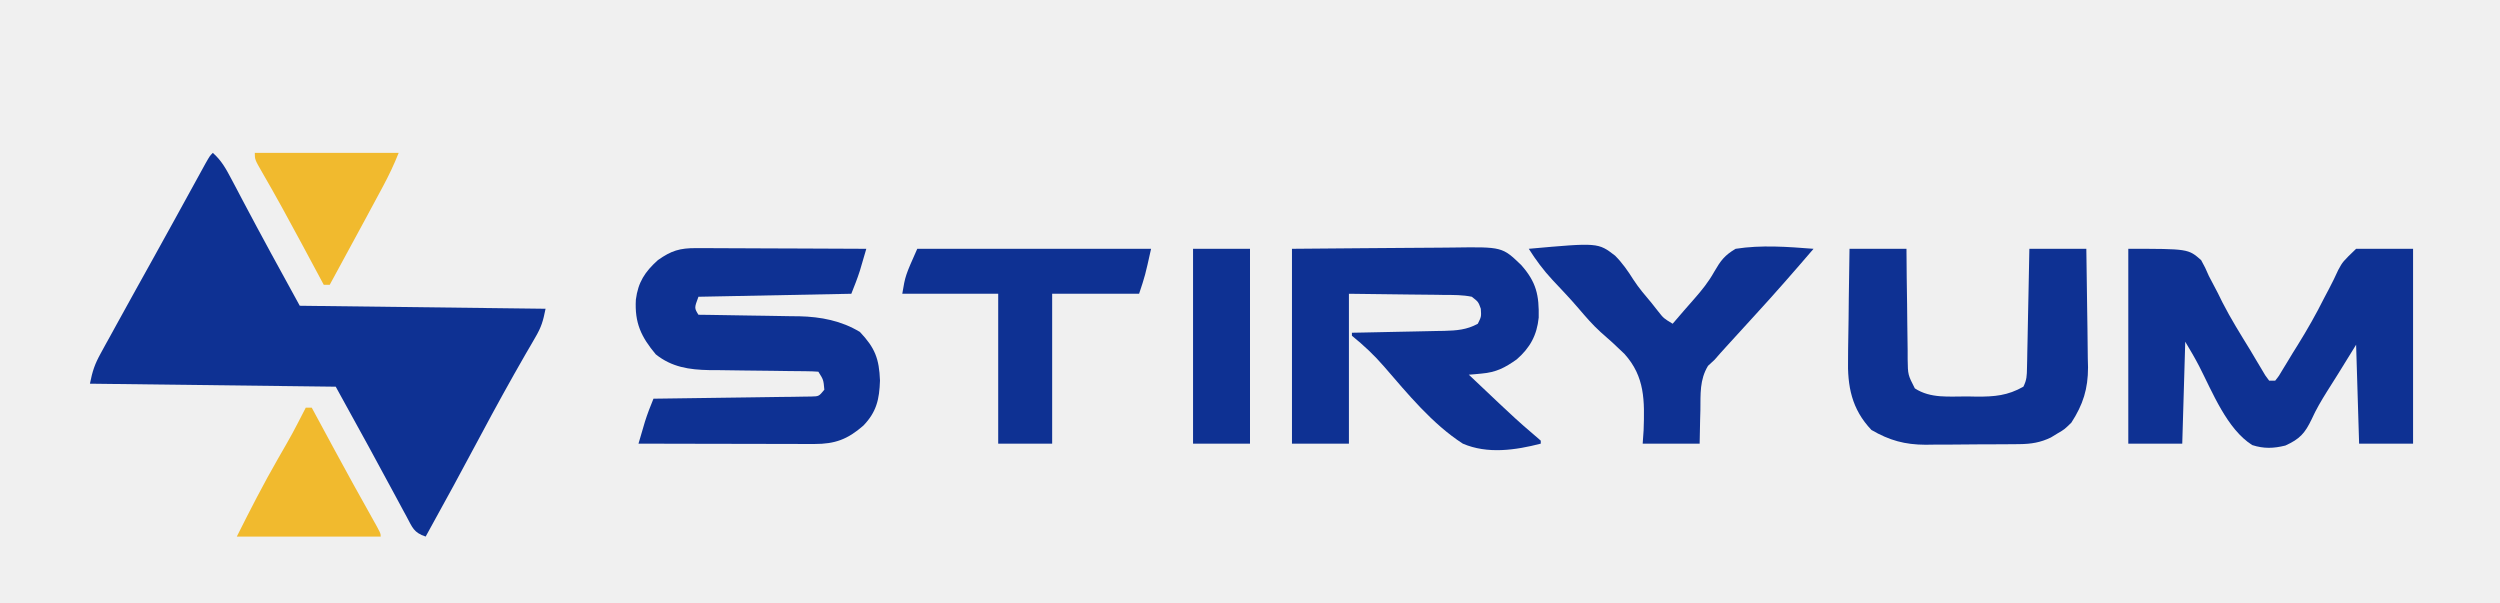
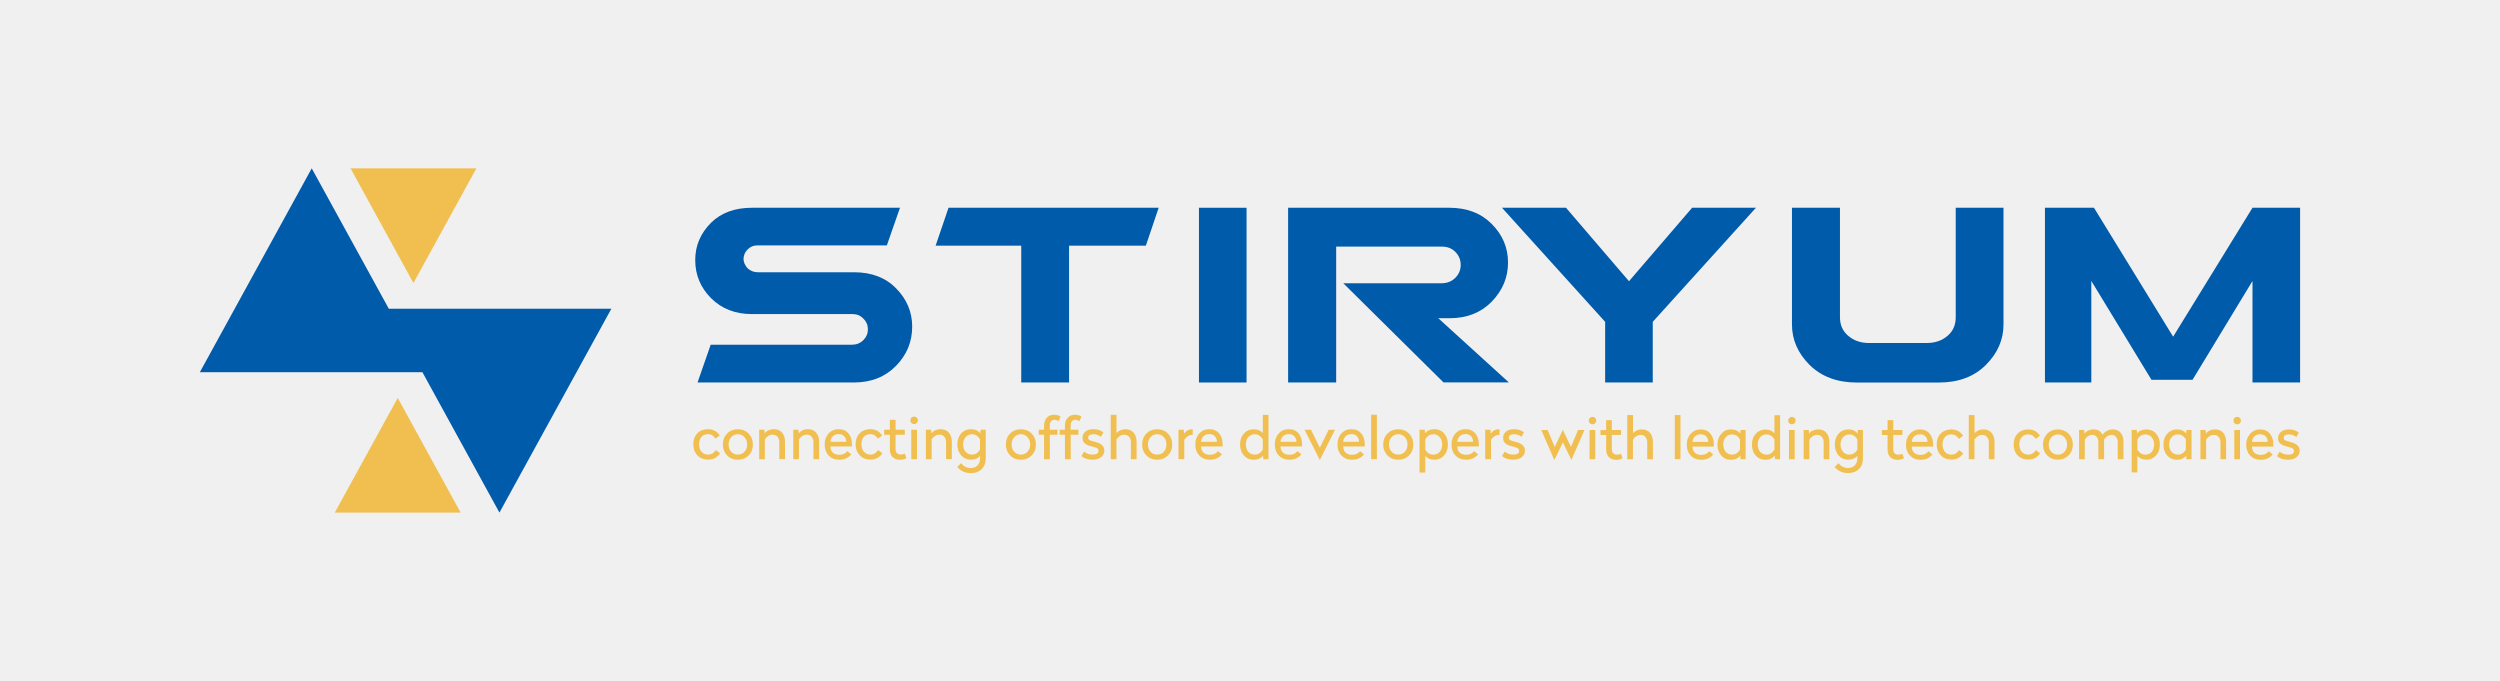
- <svg xmlns="http://www.w3.org/2000/svg" version="1.1" width="834" height="201">
-   <path d="M0 0 C2.877 2.527 4.411 5.344 6.188 8.715 C7.114 10.46 7.114 10.46 8.059 12.24 C8.706 13.473 9.353 14.705 10 15.938 C16.211 27.697 22.589 39.343 29 51 C56.06 51.33 83.12 51.66 111 52 C110.169 56.155 109.611 58.072 107.586 61.535 C107.08 62.413 106.574 63.29 106.052 64.194 C105.222 65.614 105.222 65.614 104.375 67.062 C99.219 76.024 94.231 85.061 89.375 94.188 C83.344 105.511 77.219 116.778 71 128 C66.961 126.654 66.597 124.971 64.594 121.262 C64.269 120.667 63.944 120.072 63.609 119.459 C62.564 117.54 61.532 115.614 60.5 113.688 C59.837 112.464 59.173 111.24 58.508 110.018 C56.334 106.014 54.167 102.007 52 98 C46.555 88.1 46.555 88.1 41 78 C13.94 77.67 -13.12 77.34 -41 77 C-40.154 72.771 -39.413 70.534 -37.41 66.895 C-36.613 65.434 -36.613 65.434 -35.8 63.945 C-35.226 62.911 -34.653 61.877 -34.062 60.812 C-33.471 59.733 -32.879 58.654 -32.269 57.542 C-30.52 54.357 -28.762 51.178 -27 48 C-26.559 47.203 -26.119 46.407 -25.665 45.586 C-23.727 42.082 -21.78 38.582 -19.828 35.086 C-17.49 30.891 -15.173 26.685 -12.859 22.477 C-12.123 21.139 -11.388 19.801 -10.652 18.464 C-9.547 16.456 -8.443 14.448 -7.341 12.439 C-6.311 10.561 -5.279 8.685 -4.246 6.809 C-3.645 5.713 -3.043 4.618 -2.424 3.49 C-1 1 -1 1 0 0 Z " fill="#0E3193" transform="translate(71,51)" />
-   <path d="M0 0 C20 0 20 0 24.305 3.785 C25.671 6.302 25.671 6.302 26.875 9.062 C27.877 10.975 28.881 12.886 29.887 14.797 C30.383 15.804 30.88 16.812 31.392 17.85 C34.197 23.345 37.463 28.557 40.688 33.812 C41.589 35.333 41.589 35.333 42.509 36.885 C43.067 37.816 43.625 38.748 44.199 39.707 C44.693 40.537 45.186 41.367 45.694 42.222 C46.125 42.809 46.556 43.395 47 44 C47.66 44 48.32 44 49 44 C50.292 42.374 50.292 42.374 51.547 40.215 C52.054 39.384 52.562 38.554 53.084 37.698 C53.634 36.787 54.184 35.876 54.75 34.938 C55.329 34.01 55.909 33.083 56.505 32.128 C59.679 27.013 62.615 21.871 65.305 16.484 C65.861 15.433 66.417 14.381 66.989 13.297 C68.057 11.267 69.068 9.206 70.011 7.115 C71.539 4.293 71.539 4.293 76 0 C82.27 0 88.54 0 95 0 C95 21.45 95 42.9 95 65 C89.06 65 83.12 65 77 65 C76.67 54.11 76.34 43.22 76 32 C73.999 35.238 71.999 38.476 69.938 41.812 C68.723 43.74 67.508 45.667 66.293 47.594 C64.406 50.621 62.638 53.59 61.176 56.844 C58.911 61.558 57.212 63.451 52.398 65.633 C48.472 66.609 45.22 66.731 41.348 65.481 C32.915 60.16 28.05 47.753 23.631 39.138 C22.192 36.369 20.606 33.676 19 31 C18.67 42.22 18.34 53.44 18 65 C12.06 65 6.12 65 0 65 C0 43.55 0 22.1 0 0 Z " fill="#0E3193" transform="translate(710,83)" />
-   <path d="M0 0 C1.892 0 1.892 0 3.821 0 C5.192 0.011 6.563 0.021 7.935 0.032 C9.341 0.035 10.748 0.038 12.155 0.04 C15.851 0.048 19.546 0.068 23.242 0.09 C27.016 0.11 30.79 0.119 34.563 0.129 C41.963 0.151 49.363 0.185 56.763 0.227 C56.307 1.79 55.848 3.353 55.388 4.915 C55.005 6.22 55.005 6.22 54.614 7.551 C53.787 10.152 52.776 12.693 51.763 15.227 C26.518 15.722 26.518 15.722 0.763 16.227 C-0.635 19.974 -0.635 19.974 0.763 22.227 C1.952 22.242 3.142 22.256 4.368 22.271 C8.822 22.33 13.276 22.407 17.73 22.49 C19.651 22.523 21.571 22.551 23.491 22.573 C26.267 22.607 29.042 22.66 31.817 22.715 C33.085 22.725 33.085 22.725 34.379 22.735 C41.57 22.908 48.432 24.2 54.638 27.977 C59.659 33.293 61.044 36.87 61.325 44.165 C61.126 50.432 60.168 54.679 55.763 59.227 C50.53 63.784 46.343 65.354 39.455 65.341 C38.154 65.341 36.853 65.34 35.513 65.34 C34.092 65.335 32.671 65.33 31.251 65.325 C29.798 65.323 28.345 65.321 26.892 65.32 C23.07 65.317 19.247 65.307 15.425 65.296 C11.524 65.285 7.623 65.281 3.722 65.276 C-3.931 65.265 -11.584 65.248 -19.237 65.227 C-18.782 63.664 -18.323 62.101 -17.862 60.54 C-17.607 59.669 -17.352 58.799 -17.089 57.903 C-16.256 55.285 -15.289 52.764 -14.237 50.227 C-13.21 50.215 -13.21 50.215 -12.163 50.203 C-5.058 50.117 2.047 50.017 9.151 49.91 C11.805 49.871 14.459 49.836 17.113 49.805 C20.921 49.76 24.729 49.702 28.536 49.641 C29.729 49.63 30.922 49.618 32.15 49.606 C33.251 49.586 34.352 49.566 35.487 49.546 C36.459 49.533 37.432 49.519 38.434 49.506 C40.954 49.447 40.954 49.447 42.763 47.227 C42.473 43.92 42.473 43.92 40.763 41.227 C39.424 41.121 38.08 41.081 36.737 41.069 C35.455 41.054 35.455 41.054 34.146 41.038 C33.214 41.031 32.282 41.024 31.321 41.016 C29.356 40.988 27.39 40.959 25.425 40.93 C22.32 40.889 19.215 40.852 16.11 40.826 C13.118 40.798 10.126 40.752 7.134 40.704 C6.216 40.7 5.298 40.697 4.352 40.694 C-2.283 40.568 -8.133 39.715 -13.479 35.43 C-18.368 29.583 -20.553 24.925 -20.112 17.165 C-19.352 11.34 -17.096 7.9 -12.737 3.977 C-8.28 0.857 -5.509 -0.022 0 0 Z " fill="#0E3193" transform="translate(232.2373,82.77295)" />
-   <path d="M0 0 C16.4 -0.16 16.4 -0.16 23.426 -0.195 C28.208 -0.219 32.989 -0.247 37.771 -0.302 C41.629 -0.345 45.487 -0.369 49.345 -0.38 C50.812 -0.387 52.279 -0.401 53.746 -0.423 C70.158 -0.656 70.158 -0.656 76.506 5.448 C81.549 11.164 82.458 15.488 82.312 22.957 C81.708 28.842 79.43 32.996 75 36.875 C71.009 39.702 68.14 41.194 63.25 41.625 C62.451 41.7 61.652 41.775 60.828 41.852 C60.225 41.901 59.622 41.95 59 42 C61.685 44.544 64.373 47.085 67.062 49.625 C67.815 50.338 68.567 51.051 69.342 51.785 C72.849 55.095 76.371 58.352 80.059 61.461 C81.029 62.299 82 63.137 83 64 C83 64.33 83 64.66 83 65 C74.587 67.184 65.206 68.542 57 65 C46.833 58.448 38.596 48.368 30.742 39.292 C27.403 35.438 23.958 32.213 20 29 C20 28.67 20 28.34 20 28 C21.095 27.98 22.189 27.96 23.317 27.94 C27.389 27.864 31.461 27.775 35.533 27.683 C37.294 27.644 39.054 27.61 40.815 27.578 C43.349 27.532 45.884 27.474 48.418 27.414 C49.593 27.397 49.593 27.397 50.792 27.379 C54.911 27.269 58.358 27.018 62 25 C63.17 22.651 63.17 22.651 63 20 C62.18 17.705 62.18 17.705 60 16 C56.926 15.362 53.87 15.395 50.738 15.391 C49.935 15.375 49.132 15.359 48.305 15.343 C45.308 15.291 42.31 15.272 39.312 15.25 C29.258 15.126 29.258 15.126 19 15 C19 31.5 19 48 19 65 C12.73 65 6.46 65 0 65 C0 43.55 0 22.1 0 0 Z " fill="#0E3193" transform="translate(431,83)" />
-   <path d="M0 0 C6.27 0 12.54 0 19 0 C19.026 3.13 19.052 6.26 19.078 9.484 C19.117 12.516 19.162 15.548 19.208 18.579 C19.236 20.686 19.257 22.793 19.271 24.899 C19.292 27.928 19.339 30.956 19.391 33.984 C19.392 34.926 19.393 35.868 19.394 36.838 C19.474 42.033 19.474 42.033 21.788 46.563 C27.087 50.005 33.196 49.219 39.312 49.25 C40.843 49.281 40.843 49.281 42.404 49.312 C48.379 49.343 52.763 48.976 58 46 C59.153 43.694 59.154 42.301 59.205 39.734 C59.225 38.853 59.245 37.972 59.266 37.065 C59.291 35.637 59.291 35.637 59.316 34.18 C59.337 33.206 59.358 32.232 59.379 31.229 C59.445 28.111 59.504 24.993 59.562 21.875 C59.606 19.764 59.649 17.654 59.693 15.543 C59.801 10.362 59.902 5.181 60 0 C66.27 0 72.54 0 79 0 C79.124 6.653 79.215 13.305 79.275 19.958 C79.3 22.218 79.334 24.478 79.377 26.738 C79.438 30 79.466 33.261 79.488 36.523 C79.514 37.522 79.54 38.52 79.566 39.549 C79.569 46.709 77.914 51.978 74 58 C71.684 60.254 71.684 60.254 69.438 61.562 C68.322 62.245 68.322 62.245 67.184 62.941 C63.706 64.628 60.57 65.125 56.726 65.161 C55.473 65.176 55.473 65.176 54.196 65.19 C53.301 65.194 52.406 65.199 51.484 65.203 C50.09 65.212 50.09 65.212 48.667 65.22 C46.7 65.23 44.733 65.236 42.766 65.24 C39.775 65.25 36.784 65.281 33.793 65.312 C31.878 65.319 29.962 65.324 28.047 65.328 C27.16 65.34 26.273 65.353 25.36 65.366 C18.479 65.341 13.325 63.933 7.312 60.438 C0.679 53.445 -0.73 45.859 -0.488 36.523 C-0.481 35.472 -0.474 34.421 -0.467 33.338 C-0.439 30.016 -0.376 26.696 -0.312 23.375 C-0.287 21.108 -0.265 18.841 -0.244 16.574 C-0.189 11.049 -0.103 5.525 0 0 Z " fill="#0E3193" transform="translate(617,83)" />
-   <path d="M0 0 C23.11 -2.075 23.11 -2.075 28.793 2.285 C31.201 4.704 33.103 7.422 34.91 10.31 C36.714 13.107 38.864 15.573 41 18.125 C41.701 19.014 42.403 19.904 43.125 20.82 C44.993 23.19 44.993 23.19 48 25 C49.27 23.528 50.54 22.055 51.805 20.579 C52.905 19.305 54.014 18.039 55.132 16.781 C57.75 13.803 59.944 11.101 61.887 7.621 C64.022 3.941 65.299 2.189 69 0 C77.577 -1.347 86.382 -0.67 95 0 C88.51 7.578 81.957 15.074 75.204 22.421 C72.145 25.749 69.095 29.085 66.062 32.438 C65.373 33.199 64.683 33.961 63.973 34.746 C63.322 35.49 62.671 36.234 62 37 C61.272 37.675 60.543 38.351 59.793 39.047 C56.964 43.706 57.322 48.462 57.25 53.812 C57.206 55.424 57.206 55.424 57.16 57.068 C57.09 59.712 57.043 62.356 57 65 C50.73 65 44.46 65 38 65 C38.102 63.525 38.204 62.051 38.309 60.531 C38.645 50.691 38.775 42.655 31.906 35.051 C29.329 32.528 26.679 30.118 23.946 27.766 C21.273 25.341 18.976 22.66 16.639 19.917 C15.147 18.172 13.619 16.481 12.051 14.805 C11.595 14.316 11.139 13.828 10.67 13.324 C9.756 12.348 8.839 11.374 7.92 10.402 C4.865 7.117 2.391 3.774 0 0 Z " fill="#0E3193" transform="translate(510,83)" />
-   <path d="M0 0 C25.74 0 51.48 0 78 0 C76 9 76 9 74 15 C64.43 15 54.86 15 45 15 C45 31.5 45 48 45 65 C39.06 65 33.12 65 27 65 C27 48.5 27 32 27 15 C16.44 15 5.88 15 -5 15 C-4 9 -4 9 0 0 Z " fill="#0E3193" transform="translate(306,83)" />
-   <path d="M0 0 C6.27 0 12.54 0 19 0 C19 21.45 19 42.9 19 65 C12.73 65 6.46 65 0 65 C0 43.55 0 22.1 0 0 Z " fill="#0E3193" transform="translate(398,83)" />
-   <path d="M0 0 C15.84 0 31.68 0 48 0 C46.418 3.954 44.744 7.494 42.734 11.227 C42.261 12.109 42.261 12.109 41.777 13.009 C40.771 14.883 39.76 16.754 38.75 18.625 C38.087 19.858 37.424 21.091 36.762 22.324 C32.869 29.565 28.946 36.788 25 44 C24.34 44 23.68 44 23 44 C22.623 43.296 22.246 42.592 21.858 41.867 C20.094 38.577 18.329 35.288 16.562 32 C16.246 31.41 15.929 30.819 15.602 30.211 C11.334 22.264 7.022 14.347 2.49 6.547 C0 2.21 0 2.21 0 0 Z " fill="#F1BA2E" transform="translate(85,51)" />
-   <path d="M0 0 C0.66 0 1.32 0 2 0 C2.341 0.633 2.683 1.266 3.035 1.917 C4.647 4.904 6.261 7.89 7.875 10.875 C8.46 11.957 9.045 13.038 9.647 14.153 C13.741 21.711 17.884 29.239 22.103 36.728 C25 41.895 25 41.895 25 43 C9.16 43 -6.68 43 -23 43 C-18.585 34.17 -14.159 25.536 -9.25 17 C-4.417 8.611 -4.417 8.611 0 0 Z " fill="#F1BA2E" transform="translate(102,136)" />
+ <svg xmlns="http://www.w3.org/2000/svg" version="1.1" id="Layer_1" x="0px" y="0px" viewBox="0 0 442.7 120.58" style="enable-background:new 0 0 442.7 120.58;" xml:space="preserve">
+   <style type="text/css">
+ 	.st0{fill:#005BAA;}
+ 	.st1{fill:#E0E1DF;}
+ 	.st2{fill-rule:evenodd;clip-rule:evenodd;fill:#005BAA;}
+ 	.st3{fill-rule:evenodd;clip-rule:evenodd;fill:#F1BF50;}
+ 	.st4{fill-rule:evenodd;clip-rule:evenodd;fill:#FFFFFF;}
+ 	.st5{fill-rule:evenodd;clip-rule:evenodd;}
+ </style>
+   <g>
+     <g>
+       <polygon class="st2" points="108.26,54.67 68.85,54.67 55.2,29.81 35.39,65.91 74.8,65.91 88.44,90.77   " />
+       <g>
+         <path class="st3" d="M73.21,50.12l11.15-20.31H62.07L73.21,50.12z" />
+         <path class="st3" d="M70.43,70.46L59.28,90.77h22.29L70.43,70.46z" />
+       </g>
+     </g>
+     <g>
+       <path class="st2" d="M133.17,55.62h17.84c0.75,0,1.38,0.27,1.89,0.81c0.52,0.52,0.79,1.15,0.79,1.89s-0.27,1.37-0.81,1.91    c-0.54,0.54-1.21,0.81-1.98,0.81h-25.05l-2.33,6.69h27.7c3.04,0,5.52-0.98,7.44-2.94c1.92-1.95,2.87-4.27,2.87-6.96    c0-2.58-0.95-4.85-2.87-6.79c-1.85-1.89-4.34-2.83-7.44-2.83H134.2c-0.69,0-1.3-0.23-1.82-0.7c-0.46-0.52-0.69-1.06-0.72-1.62    c0.02-0.69,0.26-1.27,0.72-1.71c0.47-0.48,1.03-0.72,1.69-0.72h22.97l2.33-6.67h-26.2c-3.06,0-5.48,0.89-7.27,2.67    c-1.85,1.85-2.79,4.04-2.79,6.59c0,2.63,0.94,4.87,2.79,6.74C127.78,54.67,130.19,55.62,133.17,55.62z" />
+       <path class="st2" d="M180.85,67.73h8.46V43.5h13.6l2.27-6.72h-37.21l-2.29,6.72h15.16V67.73z" />
+       <path class="st2" d="M220.74,36.79h-8.43v30.94h8.43V36.79z" />
+       <path class="st2" d="M256.66,36.79H228.1v30.94h8.51V43.67h18.72c1,0,1.81,0.33,2.4,0.96c0.62,0.62,0.93,1.38,0.93,2.29    c0,0.88-0.32,1.64-0.95,2.27c-0.66,0.66-1.48,0.97-2.45,0.97h-17.39l17.75,17.56h11.57l-12.5-11.37h2.03    c3.04,0,5.52-0.98,7.42-2.92c1.93-1.98,2.9-4.29,2.9-6.94c0-2.64-0.96-4.91-2.9-6.85C262.25,37.74,259.74,36.79,256.66,36.79z" />
+       <path class="st2" d="M292.67,56.99l18.27-20.2h-11.3L288.46,49.8l-11.15-13.01h-11.34l18.27,20.2v10.74h8.43V56.99z" />
+       <path class="st2" d="M354.77,36.79h-8.45v19.39c0,1.37-0.48,2.46-1.44,3.28c-0.96,0.84-2.19,1.28-3.72,1.28h-10.19    c-1.48,0-2.71-0.43-3.7-1.28c-0.96-0.82-1.45-1.91-1.45-3.28V36.79h-8.5v20.65c0,2.71,1.04,5.1,3.12,7.18    c2.12,2.08,4.91,3.12,8.36,3.12h14.5c3.51,0,6.28-1.04,8.36-3.12c2.08-2.08,3.12-4.47,3.12-7.18V36.79z" />
+       <path class="st2" d="M388.25,67.26l10.62-17.5v17.97h8.43V36.79h-8.43l-14.05,22.83L370.8,36.79h-8.68v30.94h8.21V49.75    l10.65,17.5H388.25z" />
+       <path class="st3" d="M125.37,76c0.9,0,1.59,0.36,2.09,1.11l-0.76,0.57c-0.33-0.53-0.76-0.8-1.31-0.8c-0.5,0-0.9,0.16-1.18,0.49    c-0.28,0.34-0.42,0.77-0.42,1.31c0,0.53,0.14,0.97,0.42,1.3c0.29,0.34,0.68,0.52,1.2,0.52c0.56,0,1.01-0.27,1.34-0.81l0.75,0.57    c-0.48,0.75-1.18,1.13-2.09,1.13c-0.8,0-1.44-0.26-1.92-0.76c-0.48-0.5-0.72-1.15-0.72-1.95s0.23-1.44,0.72-1.95    C123.94,76.25,124.59,76,125.37,76z" />
+       <path class="st3" d="M128.75,76.77c0.49-0.5,1.14-0.76,1.91-0.76c0.77,0,1.41,0.26,1.91,0.76c0.5,0.52,0.75,1.16,0.75,1.95    c0,0.79-0.25,1.42-0.75,1.93c-0.5,0.5-1.14,0.76-1.91,0.76c-0.77,0-1.42-0.26-1.91-0.76c-0.5-0.52-0.75-1.15-0.75-1.93    C128,77.93,128.25,77.28,128.75,76.77z M131.83,77.41c-0.3-0.34-0.7-0.52-1.17-0.52c-0.48,0-0.87,0.18-1.18,0.52    c-0.3,0.34-0.46,0.77-0.46,1.3c0,0.52,0.15,0.95,0.46,1.29c0.32,0.33,0.7,0.5,1.18,0.5c0.47,0,0.87-0.18,1.17-0.5    c0.32-0.34,0.47-0.77,0.47-1.29C132.3,78.19,132.15,77.75,131.83,77.41z" />
+       <path class="st3" d="M137.04,76c0.62,0,1.1,0.2,1.45,0.6c0.34,0.41,0.52,0.95,0.52,1.62v3.08H138v-3.01c0-0.4-0.12-0.72-0.33-0.96    c-0.22-0.25-0.5-0.36-0.88-0.36c-0.5,0-0.96,0.27-1.35,0.82v3.52h-1.01V76.1h0.93l0.04,0.63C135.78,76.25,136.34,76,137.04,76z" />
+       <path class="st3" d="M143.08,76c0.62,0,1.1,0.2,1.44,0.6c0.35,0.41,0.53,0.95,0.53,1.62v3.08h-1.01v-3.01    c0-0.4-0.12-0.72-0.33-0.96c-0.22-0.25-0.52-0.36-0.88-0.36c-0.5,0-0.96,0.27-1.35,0.82v3.52h-1.01V76.1h0.91l0.05,0.63    C141.82,76.25,142.37,76,143.08,76z" />
+       <path class="st3" d="M148.51,76c0.75,0,1.32,0.25,1.74,0.75s0.62,1.14,0.62,1.91v0.4h-3.81c0.01,0.48,0.15,0.84,0.42,1.09    c0.27,0.26,0.66,0.38,1.15,0.38c0.62,0,1.09-0.21,1.41-0.66l0.7,0.59c-0.52,0.63-1.22,0.95-2.11,0.95c-0.8,0-1.43-0.26-1.9-0.75    c-0.47-0.5-0.7-1.15-0.7-1.95c0-0.79,0.23-1.43,0.7-1.95C147.18,76.25,147.78,76,148.51,76z M148.51,76.87    c-0.42,0-0.76,0.12-1.02,0.38c-0.27,0.25-0.41,0.57-0.43,0.98h2.8c-0.01-0.41-0.14-0.74-0.38-0.98    C149.24,76.99,148.92,76.87,148.51,76.87z" />
+       <path class="st3" d="M154.13,76c0.89,0,1.58,0.36,2.08,1.11l-0.75,0.57c-0.34-0.53-0.77-0.8-1.32-0.8c-0.5,0-0.9,0.16-1.18,0.49    c-0.28,0.34-0.41,0.77-0.41,1.31c0,0.53,0.14,0.97,0.42,1.3c0.28,0.34,0.68,0.52,1.18,0.52c0.56,0,1.01-0.27,1.34-0.81l0.76,0.57    c-0.49,0.75-1.2,1.13-2.1,1.13c-0.8,0-1.44-0.26-1.91-0.76c-0.48-0.5-0.73-1.15-0.73-1.95s0.23-1.44,0.72-1.95    S153.34,76,154.13,76z" />
+       <path class="st3" d="M158.59,74.34v1.76h1.64v0.88h-1.64v2.58c0,0.29,0.08,0.52,0.25,0.68c0.16,0.16,0.38,0.25,0.64,0.25    c0.32,0,0.56-0.06,0.75-0.16l0.28,0.8c-0.3,0.19-0.68,0.29-1.11,0.29c-0.56,0-1.01-0.16-1.34-0.48c-0.32-0.32-0.48-0.77-0.48-1.37    v-2.58h-1.02V76.1h1.02v-1.76H158.59z" />
+       <path class="st3" d="M162.38,76.1v5.21h-1.02V76.1H162.38z M161.87,73.77c0.19,0,0.34,0.06,0.47,0.19s0.2,0.29,0.2,0.47    c0,0.2-0.07,0.35-0.2,0.48s-0.28,0.19-0.47,0.19s-0.35-0.06-0.47-0.19c-0.13-0.13-0.19-0.28-0.19-0.48c0-0.18,0.06-0.34,0.19-0.47    C161.52,73.82,161.68,73.77,161.87,73.77z" />
+       <path class="st3" d="M166.58,76c0.61,0,1.09,0.2,1.44,0.6c0.35,0.41,0.53,0.95,0.53,1.62v3.08h-1.02v-3.01    c0-0.4-0.11-0.72-0.33-0.96c-0.21-0.25-0.5-0.36-0.87-0.36c-0.52,0-0.96,0.27-1.35,0.82v3.52h-1.02V76.1h0.93l0.05,0.63    C165.32,76.25,165.87,76,166.58,76z" />
+       <path class="st3" d="M171.93,76c0.74,0,1.29,0.25,1.66,0.73l0.04-0.63h0.93v5.06c0,0.81-0.25,1.45-0.73,1.92s-1.13,0.7-1.93,0.7    c-0.98,0-1.78-0.36-2.39-1.09l0.67-0.67c0.47,0.57,1.04,0.86,1.71,0.86c0.5,0,0.9-0.15,1.21-0.46c0.3-0.32,0.45-0.73,0.45-1.24    v-0.45c-0.38,0.45-0.91,0.67-1.61,0.67c-0.72,0-1.29-0.26-1.74-0.76c-0.45-0.52-0.67-1.16-0.67-1.95s0.22-1.43,0.67-1.93    C170.64,76.25,171.22,76,171.93,76z M172.11,76.9c-0.45,0-0.82,0.18-1.11,0.5s-0.45,0.76-0.45,1.3s0.15,0.97,0.45,1.3    c0.29,0.34,0.67,0.5,1.11,0.5c0.6,0,1.08-0.29,1.43-0.88v-1.84C173.18,77.2,172.7,76.9,172.11,76.9z" />
+       <path class="st3" d="M178.87,76.77c0.49-0.5,1.14-0.76,1.91-0.76s1.41,0.26,1.91,0.76c0.5,0.52,0.75,1.16,0.75,1.95    c0,0.79-0.25,1.42-0.75,1.93c-0.5,0.5-1.14,0.76-1.91,0.76s-1.42-0.26-1.91-0.76c-0.5-0.52-0.75-1.15-0.75-1.93    C178.12,77.93,178.37,77.28,178.87,76.77z M181.95,77.41c-0.3-0.34-0.7-0.52-1.17-0.52c-0.48,0-0.87,0.18-1.18,0.52    c-0.3,0.34-0.46,0.77-0.46,1.3c0,0.52,0.15,0.95,0.46,1.29c0.32,0.33,0.7,0.5,1.18,0.5c0.47,0,0.87-0.18,1.17-0.5    c0.32-0.34,0.47-0.77,0.47-1.29C182.42,78.19,182.27,77.75,181.95,77.41z" />
+       <path class="st3" d="M186.67,73.44c0.47,0,0.84,0.12,1.14,0.36l-0.39,0.8c-0.19-0.18-0.41-0.27-0.7-0.27    c-0.25,0-0.46,0.09-0.6,0.27c-0.15,0.18-0.22,0.41-0.22,0.7v0.8h1.36v0.88h-1.36v4.33h-1.02v-4.33h-0.93V76.1h0.93v-0.75    c0-0.56,0.16-1.03,0.49-1.38C185.68,73.61,186.13,73.44,186.67,73.44z" />
+       <path class="st3" d="M190.37,73.44c0.47,0,0.84,0.12,1.14,0.36l-0.39,0.8c-0.19-0.18-0.41-0.27-0.69-0.27    c-0.26,0-0.46,0.09-0.61,0.27c-0.15,0.18-0.22,0.41-0.22,0.7v0.8h1.36v0.88h-1.36v4.33h-1.02v-4.33h-0.93V76.1h0.93v-0.75    c0-0.56,0.16-1.03,0.49-1.38C189.4,73.61,189.83,73.44,190.37,73.44z" />
+       <path class="st3" d="M193.64,76c0.69,0,1.27,0.19,1.74,0.56l-0.43,0.79c-0.4-0.3-0.83-0.46-1.3-0.46c-0.63,0-0.95,0.21-0.95,0.61    c0,0.2,0.07,0.34,0.22,0.42c0.15,0.09,0.43,0.19,0.87,0.29c0.61,0.14,1.06,0.34,1.34,0.6s0.42,0.57,0.42,0.97    c0,0.49-0.19,0.88-0.56,1.17c-0.38,0.29-0.88,0.45-1.52,0.45c-0.81,0-1.47-0.21-1.97-0.63l0.46-0.81    c0.42,0.35,0.93,0.54,1.52,0.54c0.7,0,1.04-0.22,1.04-0.66c0-0.21-0.07-0.36-0.23-0.47c-0.16-0.09-0.46-0.2-0.87-0.29    c-0.61-0.14-1.06-0.33-1.32-0.56c-0.27-0.23-0.41-0.55-0.41-0.96c0-0.49,0.18-0.87,0.54-1.15C192.57,76.13,193.03,76,193.64,76z" />
+       <path class="st3" d="M197.71,73.44v3.24c0.42-0.45,0.95-0.67,1.59-0.67c0.62,0,1.1,0.2,1.44,0.6c0.35,0.41,0.53,0.95,0.53,1.62    v3.08h-1.01v-3.01c0-0.4-0.12-0.72-0.33-0.96c-0.22-0.25-0.52-0.36-0.88-0.36c-0.5,0-0.96,0.27-1.35,0.82v3.52h-1.01v-7.87H197.71    z" />
+       <path class="st3" d="M203,76.77c0.5-0.5,1.14-0.76,1.91-0.76c0.77,0,1.41,0.26,1.91,0.76c0.5,0.52,0.76,1.16,0.76,1.95    c0,0.79-0.26,1.42-0.76,1.93c-0.5,0.5-1.14,0.76-1.91,0.76c-0.77,0-1.41-0.26-1.91-0.76c-0.5-0.52-0.75-1.15-0.75-1.93    C202.25,77.93,202.5,77.28,203,76.77z M206.09,77.41c-0.32-0.34-0.7-0.52-1.18-0.52c-0.48,0-0.87,0.18-1.17,0.52    c-0.3,0.34-0.46,0.77-0.46,1.3c0,0.52,0.15,0.95,0.46,1.29c0.3,0.33,0.69,0.5,1.17,0.5c0.48,0,0.87-0.18,1.18-0.5    c0.3-0.34,0.46-0.77,0.46-1.29C206.55,78.19,206.4,77.75,206.09,77.41z" />
+       <path class="st3" d="M211.21,76v1.01h-0.09c-0.54,0-1.01,0.29-1.41,0.87v3.42h-1.02V76.1h0.93l0.05,0.72    C210,76.27,210.51,76,211.21,76z" />
+       <path class="st3" d="M214.15,76c0.74,0,1.32,0.25,1.74,0.75s0.61,1.14,0.61,1.91v0.4h-3.81c0.01,0.48,0.16,0.84,0.43,1.09    c0.27,0.26,0.66,0.38,1.14,0.38c0.62,0,1.09-0.21,1.42-0.66l0.7,0.59c-0.52,0.63-1.22,0.95-2.12,0.95c-0.79,0-1.42-0.26-1.89-0.75    c-0.47-0.5-0.7-1.15-0.7-1.95c0-0.79,0.23-1.43,0.69-1.95C212.82,76.25,213.42,76,214.15,76z M214.15,76.87    c-0.42,0-0.76,0.12-1.03,0.38c-0.26,0.25-0.4,0.57-0.43,0.98h2.81c-0.02-0.41-0.14-0.74-0.38-0.98    C214.89,76.99,214.56,76.87,214.15,76.87z" />
+       <path class="st3" d="M224.62,73.44v7.87h-0.91l-0.05-0.63c-0.38,0.49-0.93,0.74-1.66,0.74c-0.72,0-1.29-0.26-1.74-0.76    c-0.45-0.52-0.67-1.16-0.67-1.95s0.22-1.43,0.67-1.93c0.45-0.52,1.02-0.76,1.74-0.76c0.7,0,1.23,0.21,1.62,0.66v-3.22H224.62z     M222.18,76.9c-0.46,0-0.83,0.18-1.13,0.5s-0.43,0.76-0.43,1.3s0.14,0.97,0.43,1.3c0.29,0.34,0.67,0.5,1.13,0.5    c0.6,0,1.07-0.29,1.43-0.88v-1.84C223.25,77.2,222.78,76.9,222.18,76.9z" />
+       <path class="st3" d="M228.22,76c0.74,0,1.32,0.25,1.74,0.75s0.61,1.14,0.61,1.91v0.4h-3.81c0.01,0.48,0.16,0.84,0.43,1.09    c0.27,0.26,0.66,0.38,1.15,0.38c0.62,0,1.09-0.21,1.41-0.66l0.7,0.59c-0.52,0.63-1.22,0.95-2.11,0.95c-0.8,0-1.43-0.26-1.9-0.75    c-0.47-0.5-0.7-1.15-0.7-1.95c0-0.79,0.23-1.43,0.7-1.95C226.89,76.25,227.49,76,228.22,76z M228.22,76.87    c-0.42,0-0.76,0.12-1.03,0.38c-0.26,0.25-0.4,0.57-0.43,0.98h2.81c-0.02-0.41-0.14-0.74-0.38-0.98    C228.96,76.99,228.63,76.87,228.22,76.87z" />
+       <path class="st3" d="M236.4,76.1l-2.66,5.31h-0.05l-2.68-5.31h1.14l1.57,3.18l1.56-3.18H236.4z" />
+       <path class="st3" d="M239.31,76c0.75,0,1.32,0.25,1.74,0.75c0.41,0.5,0.62,1.14,0.62,1.91v0.4h-3.81    c0.01,0.48,0.15,0.84,0.43,1.09c0.27,0.26,0.64,0.38,1.14,0.38c0.62,0,1.09-0.21,1.41-0.66l0.7,0.59    c-0.5,0.63-1.21,0.95-2.11,0.95c-0.79,0-1.42-0.26-1.89-0.75c-0.47-0.5-0.7-1.15-0.7-1.95c0-0.79,0.22-1.43,0.69-1.95    S238.59,76,239.31,76z M239.31,76.87c-0.41,0-0.76,0.12-1.02,0.38c-0.26,0.25-0.41,0.57-0.43,0.98h2.8    c-0.01-0.41-0.13-0.74-0.36-0.98C240.05,76.99,239.73,76.87,239.31,76.87z" />
+       <path class="st3" d="M243.82,73.44v7.87h-1.02v-7.87H243.82z" />
+       <path class="st3" d="M245.69,76.77c0.5-0.5,1.14-0.76,1.91-0.76s1.41,0.26,1.91,0.76c0.5,0.52,0.76,1.16,0.76,1.95    c0,0.79-0.26,1.42-0.76,1.93c-0.5,0.5-1.14,0.76-1.91,0.76s-1.41-0.26-1.91-0.76c-0.5-0.52-0.75-1.15-0.75-1.93    C244.94,77.93,245.18,77.28,245.69,76.77z M248.78,77.41c-0.32-0.34-0.7-0.52-1.18-0.52s-0.87,0.18-1.17,0.52    c-0.3,0.34-0.47,0.77-0.47,1.3c0,0.52,0.16,0.95,0.47,1.29c0.3,0.33,0.69,0.5,1.17,0.5s0.87-0.18,1.18-0.5    c0.3-0.34,0.46-0.77,0.46-1.29C249.24,78.19,249.09,77.75,248.78,77.41z" />
+       <path class="st3" d="M254.01,76c0.7,0,1.29,0.25,1.72,0.76c0.45,0.5,0.67,1.15,0.67,1.93s-0.22,1.43-0.67,1.95    c-0.43,0.5-1.02,0.76-1.72,0.76c-0.7,0-1.24-0.22-1.62-0.67v2.94h-1.02V76.1h0.93l0.04,0.63C252.71,76.25,253.27,76,254.01,76z     M253.82,76.9c-0.6,0-1.08,0.3-1.43,0.89v1.84c0.35,0.59,0.83,0.88,1.43,0.88c0.46,0,0.82-0.16,1.11-0.5    c0.3-0.33,0.45-0.76,0.45-1.3s-0.14-0.97-0.45-1.3C254.64,77.07,254.28,76.9,253.82,76.9z" />
+       <path class="st3" d="M259.51,76c0.75,0,1.32,0.25,1.74,0.75c0.41,0.5,0.62,1.14,0.62,1.91v0.4h-3.81    c0.01,0.48,0.15,0.84,0.42,1.09c0.28,0.26,0.66,0.38,1.15,0.38c0.62,0,1.09-0.21,1.41-0.66l0.7,0.59    c-0.5,0.63-1.21,0.95-2.11,0.95c-0.8,0-1.42-0.26-1.9-0.75c-0.47-0.5-0.7-1.15-0.7-1.95c0-0.79,0.23-1.43,0.7-1.95    C258.2,76.25,258.8,76,259.51,76z M259.51,76.87c-0.42,0-0.76,0.12-1.02,0.38c-0.26,0.25-0.41,0.57-0.43,0.98h2.8    c-0.01-0.41-0.14-0.74-0.38-0.98C260.25,76.99,259.93,76.87,259.51,76.87z" />
+       <path class="st3" d="M265.53,76v1.01h-0.09c-0.54,0-1.01,0.29-1.41,0.87v3.42H263V76.1h0.93l0.05,0.72    C264.32,76.27,264.83,76,265.53,76z" />
+       <path class="st3" d="M268.14,76c0.69,0,1.27,0.19,1.72,0.56l-0.43,0.79c-0.39-0.3-0.82-0.46-1.29-0.46    c-0.63,0-0.95,0.21-0.95,0.61c0,0.2,0.07,0.34,0.22,0.42c0.14,0.09,0.43,0.19,0.86,0.29c0.61,0.14,1.06,0.34,1.34,0.6    c0.29,0.26,0.43,0.57,0.43,0.97c0,0.49-0.19,0.88-0.57,1.17c-0.38,0.29-0.88,0.45-1.51,0.45c-0.81,0-1.47-0.21-1.98-0.63    l0.47-0.81c0.41,0.35,0.93,0.54,1.52,0.54c0.69,0,1.04-0.22,1.04-0.66c0-0.21-0.08-0.36-0.25-0.47c-0.15-0.09-0.45-0.2-0.86-0.29    c-0.62-0.14-1.06-0.33-1.32-0.56c-0.27-0.23-0.41-0.55-0.41-0.96c0-0.49,0.18-0.87,0.53-1.15C267.05,76.13,267.53,76,268.14,76z" />
+       <path class="st3" d="M280.58,76.15l-2.3,5.26h-0.04l-1.48-3.07l-1.49,3.07h-0.05l-2.29-5.26h1.13l1.25,2.99l1.42-2.99h0.04    l1.42,2.99l1.25-2.99H280.58z" />
+       <path class="st3" d="M282.49,76.15v5.16h-1.01v-5.16H282.49z M281.99,73.82c0.19,0,0.35,0.06,0.47,0.19    c0.13,0.13,0.2,0.28,0.2,0.47c0,0.19-0.07,0.35-0.2,0.47c-0.12,0.13-0.28,0.19-0.47,0.19c-0.19,0-0.34-0.06-0.47-0.19    c-0.12-0.12-0.19-0.28-0.19-0.47c0-0.19,0.07-0.34,0.19-0.47C281.65,73.88,281.8,73.82,281.99,73.82z" />
+       <path class="st3" d="M285.42,74.4v1.75h1.63v0.87h-1.63v2.56c0,0.29,0.08,0.52,0.25,0.68c0.15,0.16,0.38,0.25,0.63,0.25    c0.32,0,0.56-0.06,0.75-0.16l0.28,0.79c-0.3,0.19-0.68,0.29-1.11,0.29c-0.55,0-1-0.16-1.32-0.48c-0.32-0.32-0.48-0.76-0.48-1.35    v-2.57h-1.01v-0.87h1.01V74.4H285.42z" />
+       <path class="st3" d="M289.17,73.5v3.21c0.41-0.45,0.94-0.67,1.58-0.67c0.61,0,1.08,0.2,1.43,0.6c0.34,0.41,0.52,0.94,0.52,1.62    v3.05h-1.01v-2.99c0-0.39-0.11-0.7-0.32-0.95c-0.22-0.25-0.5-0.36-0.87-0.36c-0.5,0-0.95,0.27-1.34,0.82v3.48h-1.01V73.5H289.17z" />
+       <path class="st3" d="M297.58,73.5v7.81h-1.01V73.5H297.58z" />
+       <path class="st3" d="M301.16,76.04c0.74,0,1.31,0.26,1.72,0.75c0.41,0.5,0.61,1.14,0.61,1.89v0.41h-3.78    c0.01,0.47,0.15,0.83,0.42,1.08s0.64,0.38,1.14,0.38c0.61,0,1.08-0.22,1.4-0.66l0.7,0.59c-0.52,0.62-1.21,0.94-2.1,0.94    c-0.79,0-1.42-0.26-1.88-0.75c-0.47-0.49-0.7-1.14-0.7-1.92s0.23-1.43,0.69-1.93C299.85,76.3,300.44,76.04,301.16,76.04z     M301.16,76.91c-0.41,0-0.75,0.12-1.02,0.36c-0.26,0.25-0.4,0.57-0.42,0.98h2.78c-0.01-0.41-0.14-0.74-0.36-0.98    C301.89,77.02,301.57,76.91,301.16,76.91z" />
+       <path class="st3" d="M306.52,76.04c0.73,0,1.28,0.25,1.65,0.73l0.04-0.62h0.91v5.16h-0.91l-0.04-0.63    c-0.38,0.49-0.93,0.74-1.65,0.74c-0.72,0-1.29-0.26-1.72-0.76c-0.45-0.5-0.67-1.15-0.67-1.92c0-0.79,0.22-1.42,0.67-1.92    C305.24,76.3,305.81,76.04,306.52,76.04z M306.7,76.93c-0.45,0-0.82,0.16-1.11,0.5c-0.29,0.33-0.43,0.75-0.43,1.29    c0,0.53,0.14,0.96,0.43,1.29c0.29,0.33,0.67,0.49,1.11,0.49c0.6,0,1.07-0.29,1.42-0.87v-1.83    C307.77,77.22,307.3,76.93,306.7,76.93z" />
+       <path class="st3" d="M315.22,73.5v7.81h-0.91l-0.05-0.63c-0.36,0.49-0.91,0.74-1.65,0.74c-0.7,0-1.28-0.26-1.72-0.76    c-0.43-0.5-0.66-1.15-0.66-1.92c0-0.79,0.22-1.42,0.66-1.92c0.45-0.5,1.02-0.76,1.72-0.76c0.69,0,1.23,0.22,1.61,0.66v-3.2H315.22    z M312.8,76.93c-0.46,0-0.82,0.16-1.11,0.5c-0.29,0.33-0.43,0.75-0.43,1.29c0,0.53,0.14,0.96,0.43,1.29    c0.29,0.33,0.66,0.49,1.11,0.49c0.59,0,1.06-0.29,1.42-0.87v-1.83C313.85,77.22,313.38,76.93,312.8,76.93z" />
+       <path class="st3" d="M317.8,76.15v5.16h-1.01v-5.16H317.8z M317.31,73.82c0.19,0,0.34,0.06,0.47,0.19s0.19,0.28,0.19,0.47    c0,0.19-0.06,0.35-0.19,0.47c-0.13,0.13-0.28,0.19-0.47,0.19s-0.35-0.06-0.47-0.19c-0.13-0.12-0.19-0.28-0.19-0.47    c0-0.19,0.06-0.34,0.19-0.47C316.96,73.88,317.12,73.82,317.31,73.82z" />
+       <path class="st3" d="M321.99,76.04c0.61,0,1.09,0.2,1.43,0.6c0.35,0.41,0.52,0.94,0.52,1.62v3.05h-1.01v-2.99    c0-0.39-0.11-0.7-0.32-0.95c-0.22-0.25-0.5-0.36-0.87-0.36c-0.5,0-0.95,0.27-1.34,0.82v3.48h-1.01v-5.16h0.91l0.05,0.62    C320.73,76.29,321.29,76.04,321.99,76.04z" />
+       <path class="st3" d="M327.29,76.04c0.73,0,1.28,0.25,1.65,0.73l0.04-0.62h0.91v5.02c0,0.81-0.23,1.44-0.72,1.9    c-0.48,0.47-1.11,0.7-1.92,0.7c-0.97,0-1.77-0.36-2.37-1.08l0.67-0.66c0.47,0.56,1.03,0.84,1.69,0.84c0.5,0,0.9-0.15,1.2-0.46    c0.3-0.3,0.46-0.72,0.46-1.23v-0.45c-0.39,0.45-0.91,0.67-1.61,0.67c-0.7,0-1.28-0.26-1.72-0.76c-0.43-0.5-0.66-1.15-0.66-1.92    c0-0.79,0.22-1.42,0.66-1.92C326.01,76.3,326.58,76.04,327.29,76.04z M327.48,76.93c-0.46,0-0.83,0.16-1.11,0.5    c-0.29,0.33-0.45,0.75-0.45,1.29c0,0.53,0.15,0.96,0.45,1.29c0.28,0.33,0.66,0.49,1.11,0.49c0.59,0,1.06-0.29,1.42-0.87v-1.83    C328.53,77.22,328.06,76.93,327.48,76.93z" />
+       <path class="st3" d="M335.26,74.4v1.75h1.62v0.87h-1.62v2.56c0,0.29,0.08,0.52,0.23,0.68c0.16,0.16,0.38,0.25,0.64,0.25    c0.3,0,0.55-0.06,0.74-0.16l0.29,0.79c-0.32,0.19-0.68,0.29-1.11,0.29c-0.56,0-1-0.16-1.32-0.48c-0.32-0.32-0.48-0.76-0.48-1.35    v-2.57h-1.01v-0.87h1.01V74.4H335.26z" />
+       <path class="st3" d="M339.99,76.04c0.74,0,1.31,0.26,1.71,0.75c0.41,0.5,0.62,1.14,0.62,1.89v0.41h-3.79    c0.01,0.47,0.15,0.83,0.43,1.08c0.27,0.25,0.64,0.38,1.13,0.38c0.62,0,1.09-0.22,1.4-0.66l0.7,0.59c-0.5,0.62-1.21,0.94-2.1,0.94    c-0.79,0-1.41-0.26-1.88-0.75c-0.47-0.49-0.7-1.14-0.7-1.92s0.23-1.43,0.7-1.93C338.67,76.3,339.26,76.04,339.99,76.04z     M339.99,76.91c-0.42,0-0.76,0.12-1.02,0.36s-0.4,0.57-0.43,0.98h2.79c-0.02-0.41-0.14-0.74-0.38-0.98    C340.71,77.02,340.4,76.91,339.99,76.91z" />
+       <path class="st3" d="M345.55,76.04c0.89,0,1.58,0.38,2.08,1.11l-0.75,0.57c-0.33-0.54-0.77-0.8-1.31-0.8    c-0.5,0-0.89,0.16-1.17,0.49c-0.28,0.33-0.41,0.76-0.41,1.3c0,0.53,0.14,0.96,0.41,1.29c0.28,0.34,0.68,0.5,1.18,0.5    c0.55,0,1-0.27,1.32-0.8l0.75,0.57c-0.48,0.74-1.17,1.11-2.08,1.11c-0.8,0-1.43-0.26-1.9-0.75c-0.48-0.5-0.72-1.15-0.72-1.93    c0-0.79,0.23-1.43,0.7-1.93C344.15,76.3,344.77,76.04,345.55,76.04z" />
+       <path class="st3" d="M349.65,73.5v3.21c0.41-0.45,0.94-0.67,1.58-0.67c0.61,0,1.09,0.2,1.43,0.6c0.35,0.41,0.53,0.94,0.53,1.62    v3.05h-1.01v-2.99c0-0.39-0.12-0.7-0.33-0.95c-0.21-0.25-0.5-0.36-0.87-0.36c-0.5,0-0.95,0.27-1.34,0.82v3.48h-1.01V73.5H349.65z" />
+       <path class="st3" d="M359.17,76.04c0.89,0,1.58,0.38,2.06,1.11l-0.75,0.57c-0.33-0.54-0.76-0.8-1.3-0.8c-0.5,0-0.9,0.16-1.17,0.49    c-0.28,0.33-0.42,0.76-0.42,1.3c0,0.53,0.14,0.96,0.42,1.29c0.28,0.34,0.68,0.5,1.18,0.5c0.55,0,1-0.27,1.32-0.8l0.75,0.57    c-0.49,0.74-1.18,1.11-2.08,1.11c-0.8,0-1.43-0.26-1.91-0.75c-0.47-0.5-0.7-1.15-0.7-1.93c0-0.79,0.23-1.43,0.7-1.93    C357.75,76.3,358.38,76.04,359.17,76.04z" />
+       <path class="st3" d="M362.51,76.81c0.5-0.52,1.14-0.77,1.9-0.77c0.76,0,1.4,0.26,1.9,0.77c0.5,0.5,0.75,1.15,0.75,1.92    s-0.25,1.41-0.75,1.91s-1.14,0.76-1.9,0.76c-0.76,0-1.4-0.26-1.9-0.76c-0.49-0.5-0.74-1.14-0.74-1.91S362.02,77.32,362.51,76.81z     M365.58,77.45c-0.3-0.34-0.7-0.52-1.17-0.52c-0.47,0-0.86,0.18-1.16,0.52c-0.3,0.34-0.46,0.76-0.46,1.29    c0,0.52,0.15,0.94,0.46,1.27c0.3,0.34,0.69,0.5,1.16,0.5c0.47,0,0.87-0.16,1.17-0.5c0.3-0.33,0.46-0.75,0.46-1.27    C366.04,78.21,365.88,77.79,365.58,77.45z" />
+       <path class="st3" d="M374.16,76.04c0.59,0,1.04,0.2,1.37,0.6c0.34,0.41,0.5,0.94,0.5,1.62v3.05h-1.02v-2.99    c0-0.39-0.11-0.7-0.3-0.95c-0.2-0.25-0.47-0.36-0.81-0.36c-0.49,0-0.94,0.28-1.32,0.84c0.01,0.15,0.01,0.26,0.01,0.33v3.13h-1.01    v-2.99c0-0.39-0.09-0.7-0.29-0.95c-0.21-0.25-0.48-0.36-0.82-0.36c-0.47,0-0.9,0.27-1.3,0.81v3.49h-1.01v-5.16h0.91l0.04,0.62    c0.39-0.48,0.93-0.73,1.62-0.73c0.74,0,1.28,0.32,1.59,0.95C372.77,76.36,373.39,76.04,374.16,76.04z" />
+       <path class="st3" d="M380.09,76.04c0.7,0,1.28,0.26,1.72,0.76c0.43,0.5,0.66,1.14,0.66,1.92c0,0.77-0.22,1.42-0.66,1.92    c-0.45,0.5-1.02,0.76-1.72,0.76c-0.69,0-1.23-0.22-1.61-0.67v2.92h-1.01v-7.52h0.91l0.05,0.62    C378.8,76.29,379.36,76.04,380.09,76.04z M379.91,76.93c-0.59,0-1.06,0.29-1.42,0.88v1.83c0.36,0.57,0.83,0.87,1.42,0.87    c0.46,0,0.82-0.16,1.11-0.49c0.29-0.33,0.43-0.76,0.43-1.29c0-0.54-0.14-0.96-0.43-1.29C380.73,77.09,380.36,76.93,379.91,76.93z" />
+       <path class="st3" d="M385.48,76.04c0.73,0,1.28,0.25,1.65,0.73l0.04-0.62h0.91v5.16h-0.91l-0.04-0.63    c-0.38,0.49-0.93,0.74-1.65,0.74c-0.7,0-1.28-0.26-1.72-0.76s-0.66-1.15-0.66-1.92c0-0.79,0.21-1.42,0.66-1.92    S384.77,76.04,385.48,76.04z M385.66,76.93c-0.46,0-0.83,0.16-1.11,0.5c-0.29,0.33-0.45,0.75-0.45,1.29    c0,0.53,0.15,0.96,0.45,1.29c0.28,0.33,0.66,0.49,1.11,0.49c0.59,0,1.06-0.29,1.41-0.87v-1.83    C386.72,77.22,386.25,76.93,385.66,76.93z" />
+       <path class="st3" d="M392.25,76.04c0.61,0,1.09,0.2,1.43,0.6c0.35,0.41,0.52,0.94,0.52,1.62v3.05h-1v-2.99    c0-0.39-0.12-0.7-0.33-0.95c-0.21-0.25-0.5-0.36-0.87-0.36c-0.5,0-0.95,0.27-1.34,0.82v3.48h-1.01v-5.16h0.91l0.05,0.62    C391,76.29,391.55,76.04,392.25,76.04z" />
+       <path class="st3" d="M396.66,76.15v5.16h-1.01v-5.16H396.66z M396.17,73.82c0.19,0,0.34,0.06,0.47,0.19    c0.12,0.13,0.19,0.28,0.19,0.47c0,0.19-0.07,0.35-0.19,0.47c-0.13,0.13-0.28,0.19-0.47,0.19c-0.2,0-0.35-0.06-0.48-0.19    c-0.12-0.12-0.18-0.28-0.18-0.47c0-0.19,0.06-0.34,0.18-0.47C395.82,73.88,395.97,73.82,396.17,73.82z" />
+       <path class="st3" d="M400.24,76.04c0.74,0,1.31,0.26,1.71,0.75c0.41,0.5,0.62,1.14,0.62,1.89v0.41h-3.79    c0.01,0.47,0.15,0.83,0.43,1.08c0.27,0.25,0.64,0.38,1.13,0.38c0.62,0,1.09-0.22,1.41-0.66l0.69,0.59    c-0.5,0.62-1.21,0.94-2.1,0.94c-0.79,0-1.41-0.26-1.88-0.75c-0.47-0.49-0.7-1.14-0.7-1.92s0.23-1.43,0.7-1.93    C398.92,76.3,399.51,76.04,400.24,76.04z M400.24,76.91c-0.42,0-0.76,0.12-1.02,0.36s-0.4,0.57-0.43,0.98h2.79    c-0.02-0.41-0.14-0.74-0.38-0.98C400.96,77.02,400.65,76.91,400.24,76.91z" />
+       <path class="st3" d="M405.36,76.04c0.68,0,1.25,0.19,1.71,0.56l-0.43,0.79c-0.39-0.3-0.81-0.46-1.28-0.46    c-0.63,0-0.95,0.2-0.95,0.6c0,0.2,0.08,0.34,0.22,0.43c0.15,0.08,0.43,0.18,0.86,0.28c0.61,0.14,1.04,0.34,1.32,0.6    c0.28,0.25,0.42,0.57,0.42,0.96c0,0.48-0.19,0.87-0.56,1.16c-0.36,0.29-0.87,0.45-1.5,0.45c-0.8,0-1.45-0.21-1.96-0.63l0.46-0.8    c0.41,0.35,0.91,0.53,1.51,0.53c0.69,0,1.03-0.21,1.03-0.64c0-0.2-0.07-0.36-0.23-0.46c-0.16-0.11-0.45-0.21-0.86-0.3    c-0.61-0.13-1.06-0.32-1.31-0.55c-0.27-0.23-0.41-0.55-0.41-0.95c0-0.49,0.18-0.87,0.53-1.15    C404.28,76.18,404.76,76.04,405.36,76.04z" />
+     </g>
+   </g>
</svg>
